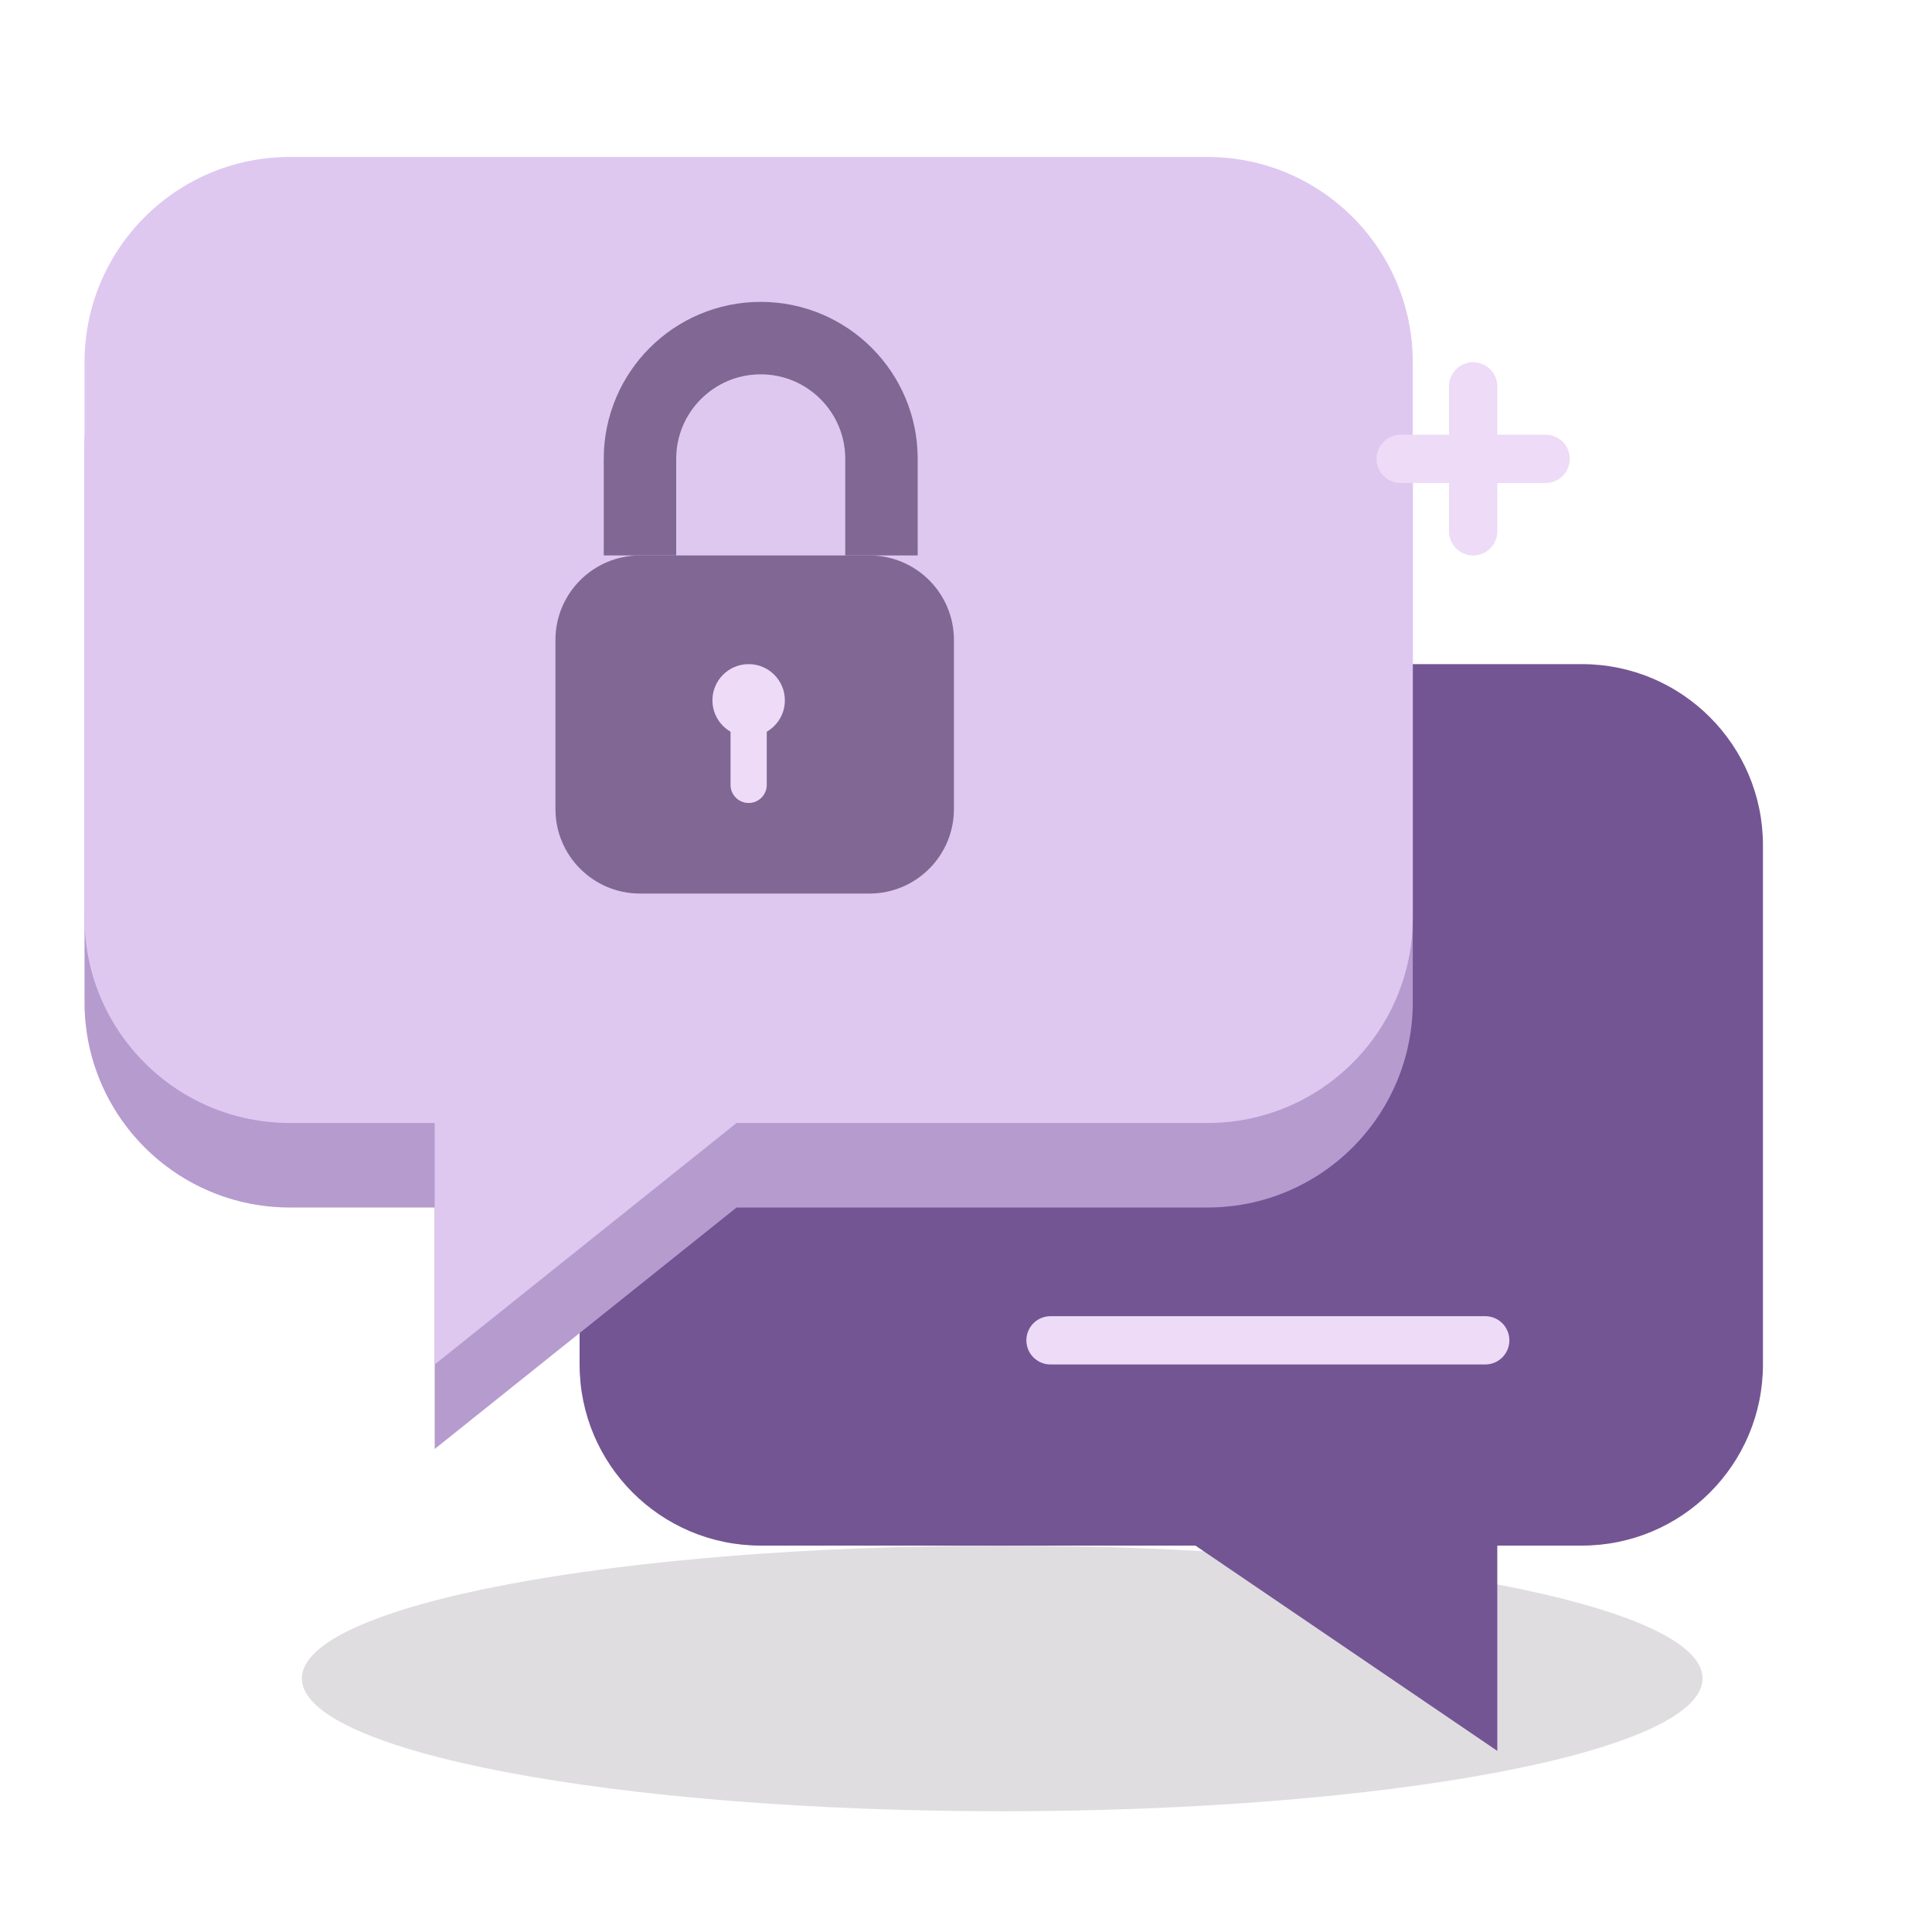
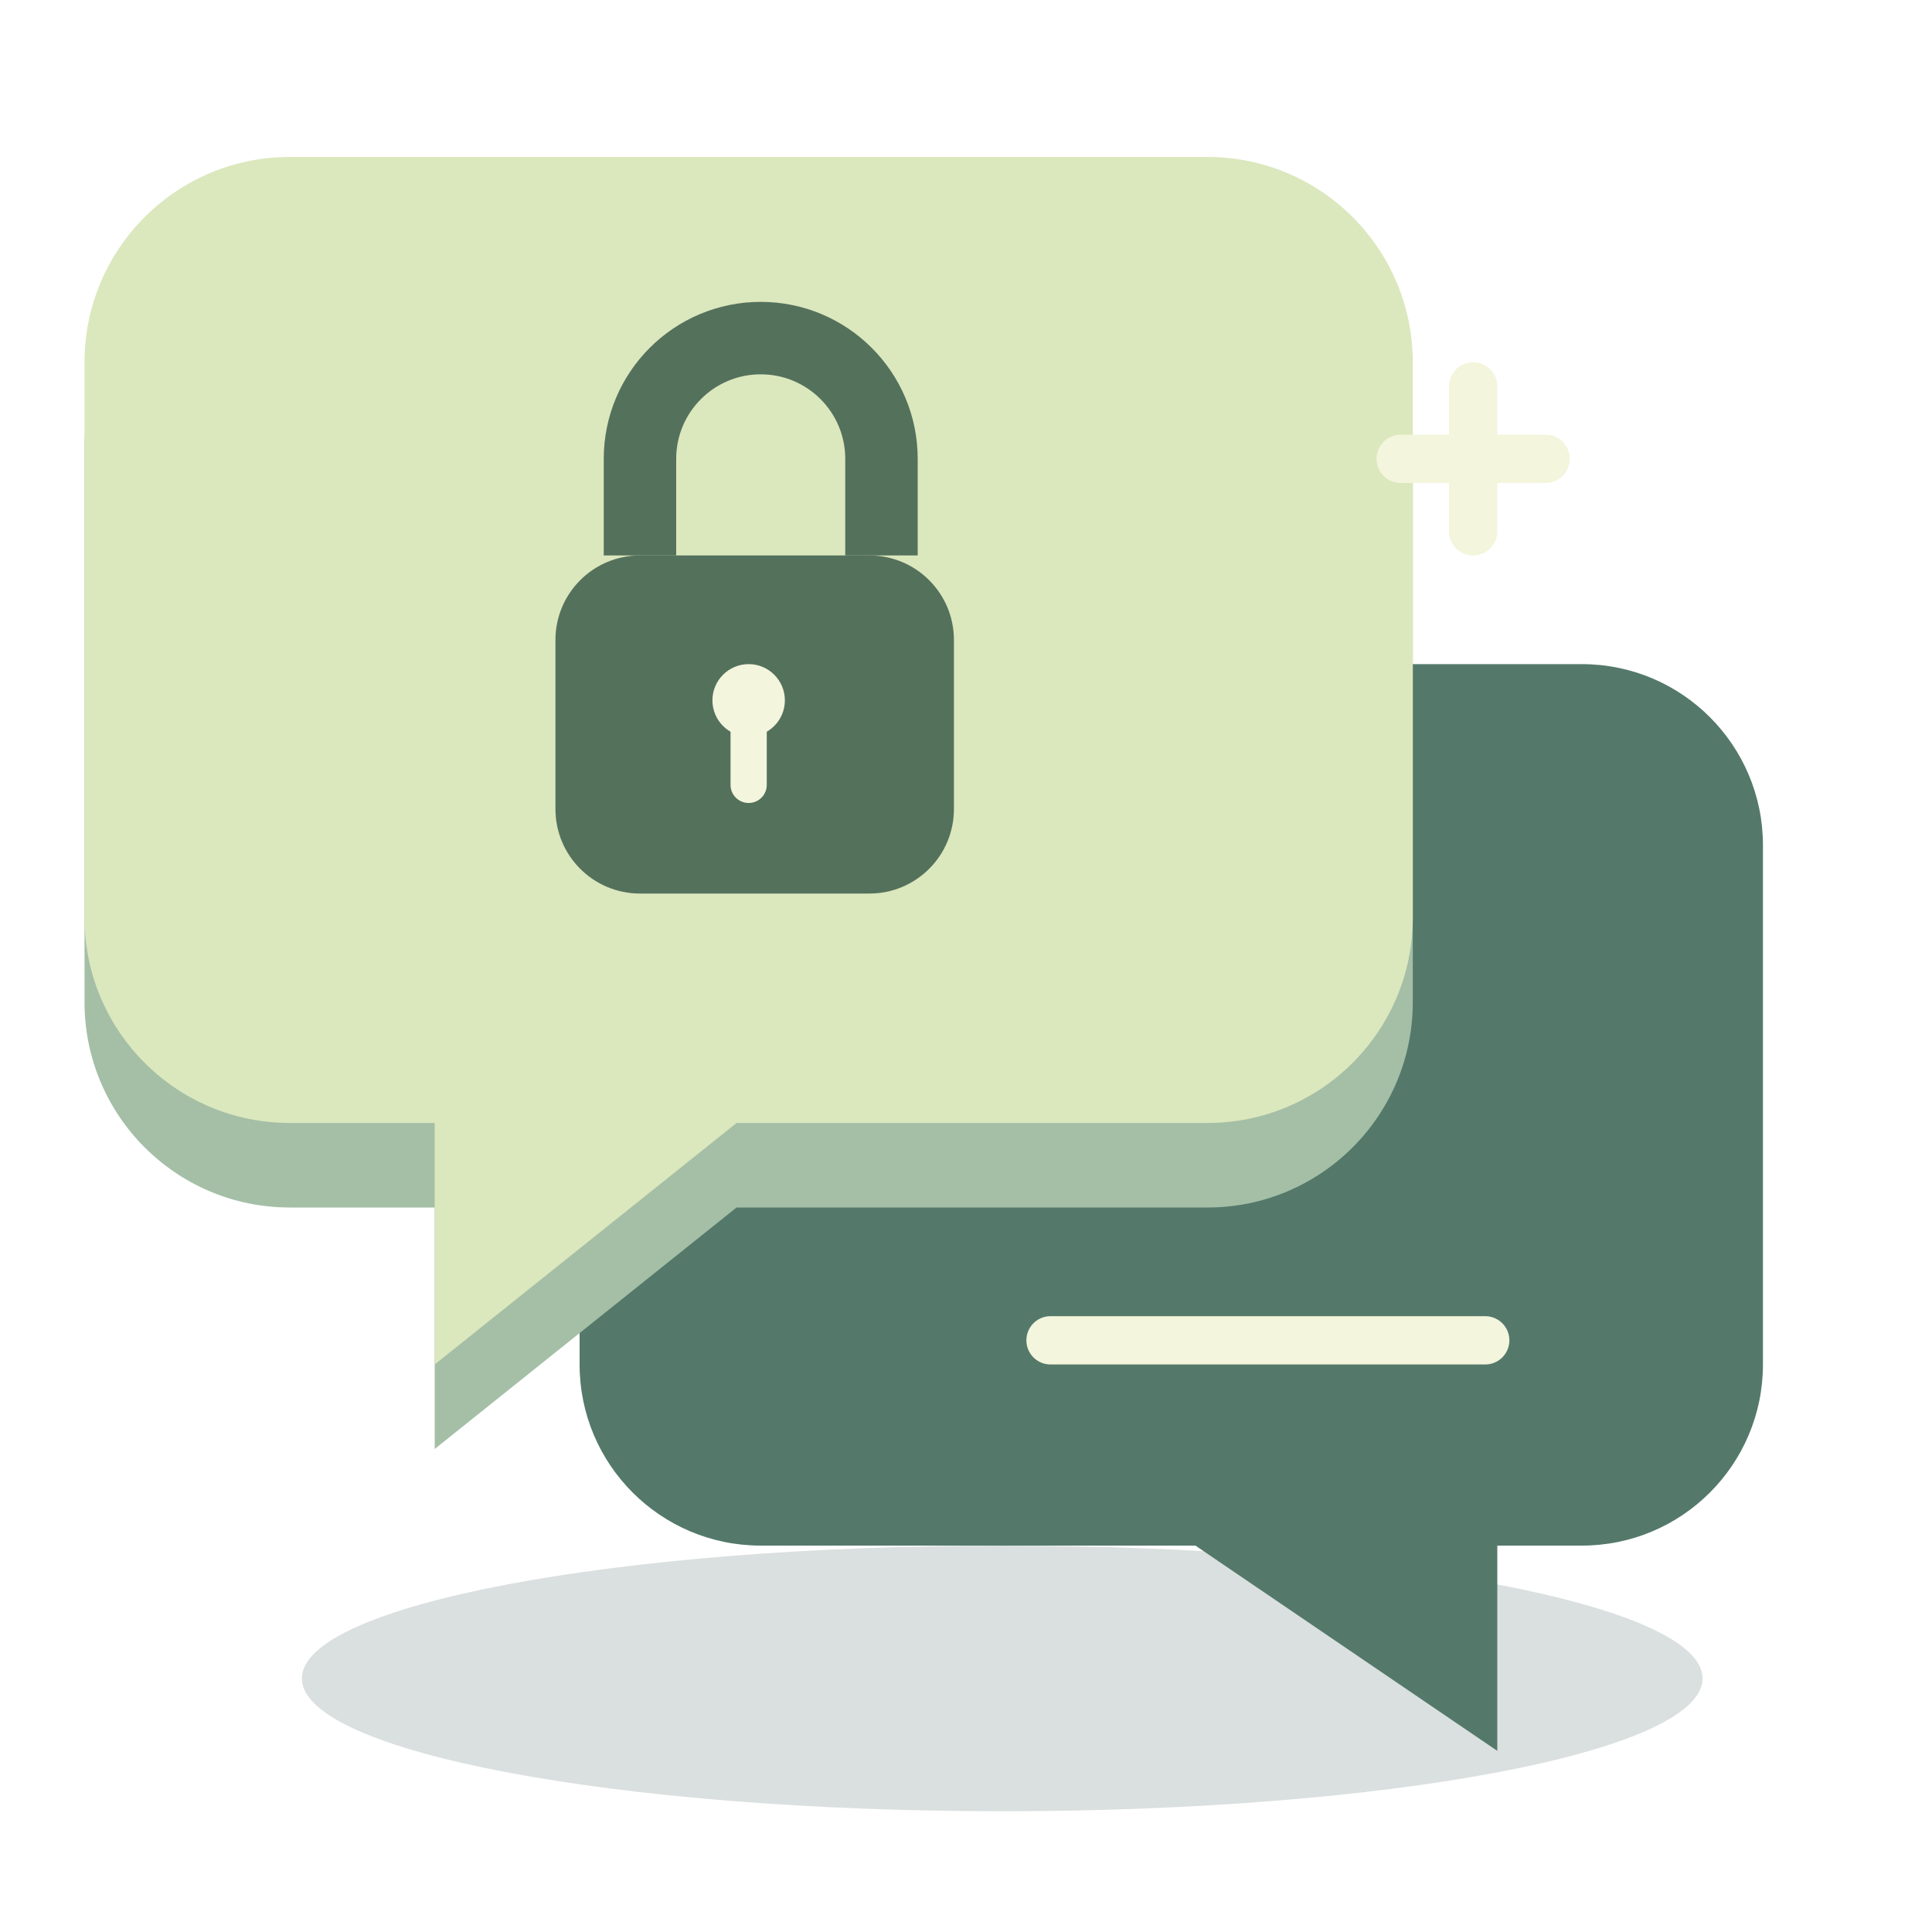
<svg xmlns="http://www.w3.org/2000/svg" viewBox="0 0 160 160" fill="none">
-   <ellipse cx="83" cy="139" rx="58" ry="11" fill="#382440" opacity=".16" />
-   <path d="M63 55h68a15 15 0 0 1 15 15v43a15 15 0 0 1-15 15h-7v17l-25-17H63a15 15 0 0 1-15-15V70a15 15 0 0 1 15-15Z" fill="#735594" />
-   <path d="M24 20h76a17 17 0 0 1 17 17v46a17 17 0 0 1-17 17H61l-25 20v-20H24A17 17 0 0 1 7 83V37a17 17 0 0 1 17-17Z" fill="#b69bcf" />
-   <path d="M24 13h76a17 17 0 0 1 17 17v46a17 17 0 0 1-17 17H61l-25 20V93H24A17 17 0 0 1 7 76V30a17 17 0 0 1 17-17Z" fill="#dec8f0" />
-   <rect x="46" y="46" width="33" height="28" rx="7" fill="#806794" />
-   <path d="M53 46v-8a10 10 0 0 1 20 0v8" stroke="#806794" stroke-width="6" />
-   <circle cx="62" cy="58" r="3" fill="#eedbf7" />
-   <path d="M62 60v5" stroke="#eedbf7" stroke-width="3" stroke-linecap="round" />
-   <path d="M87 111h36m-1-79v12m-6-6h12" stroke="#eedbf7" stroke-width="4" stroke-linecap="round" />
+   <ellipse cx="83" cy="139" rx="58" ry="11" fill="#163a30" opacity=".16" />
+   <path d="M63 55h68a15 15 0 0 1 15 15v43a15 15 0 0 1-15 15h-7v17l-25-17H63a15 15 0 0 1-15-15V70a15 15 0 0 1 15-15Z" fill="#54796b" />
+   <path d="M24 20h76a17 17 0 0 1 17 17v46a17 17 0 0 1-17 17H61l-25 20v-20H24A17 17 0 0 1 7 83V37a17 17 0 0 1 17-17Z" fill="#a4bfa6" />
+   <path d="M24 13h76a17 17 0 0 1 17 17v46a17 17 0 0 1-17 17H61l-25 20V93H24A17 17 0 0 1 7 76V30a17 17 0 0 1 17-17Z" fill="#dbe7bd" />
+   <rect x="46" y="46" width="33" height="28" rx="7" fill="#54715c" />
+   <path d="M53 46v-8a10 10 0 0 1 20 0v8" stroke="#54715c" stroke-width="6" />
+   <circle cx="62" cy="58" r="3" fill="#f3f5dc" />
+   <path d="M62 60v5" stroke="#f3f5dc" stroke-width="3" stroke-linecap="round" />
+   <path d="M87 111h36m-1-79v12m-6-6h12" stroke="#f3f5dc" stroke-width="4" stroke-linecap="round" />
</svg>
